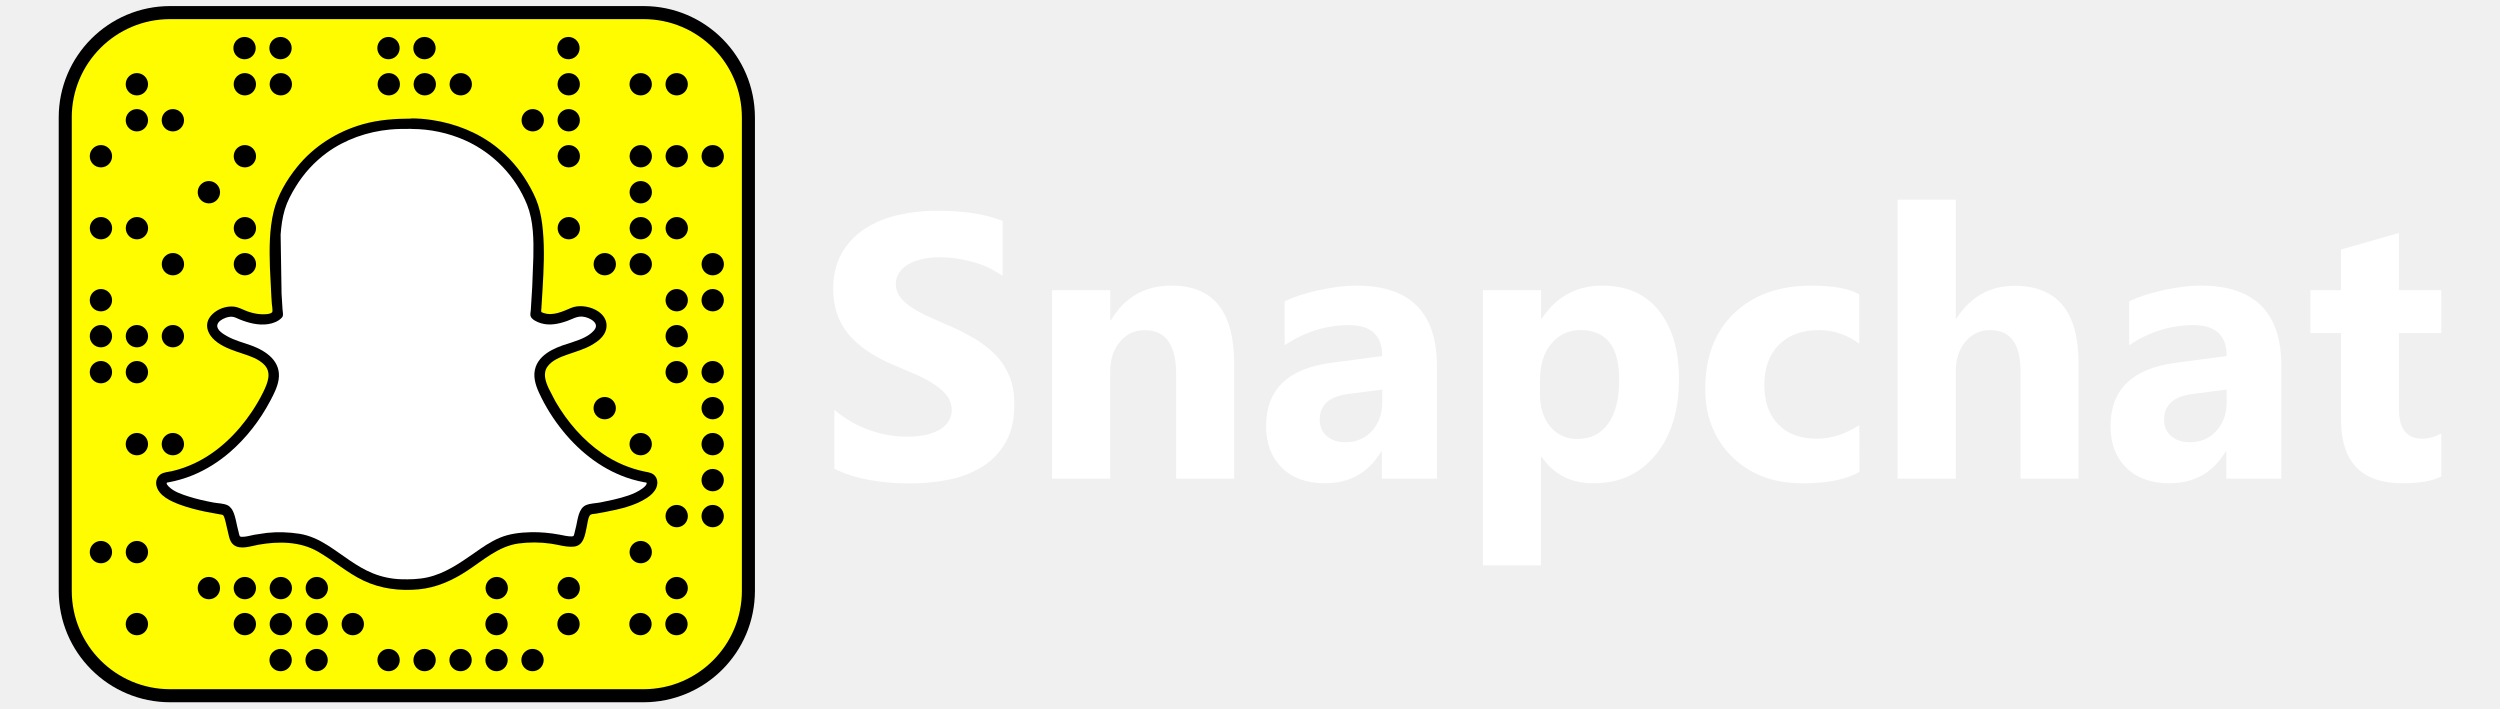
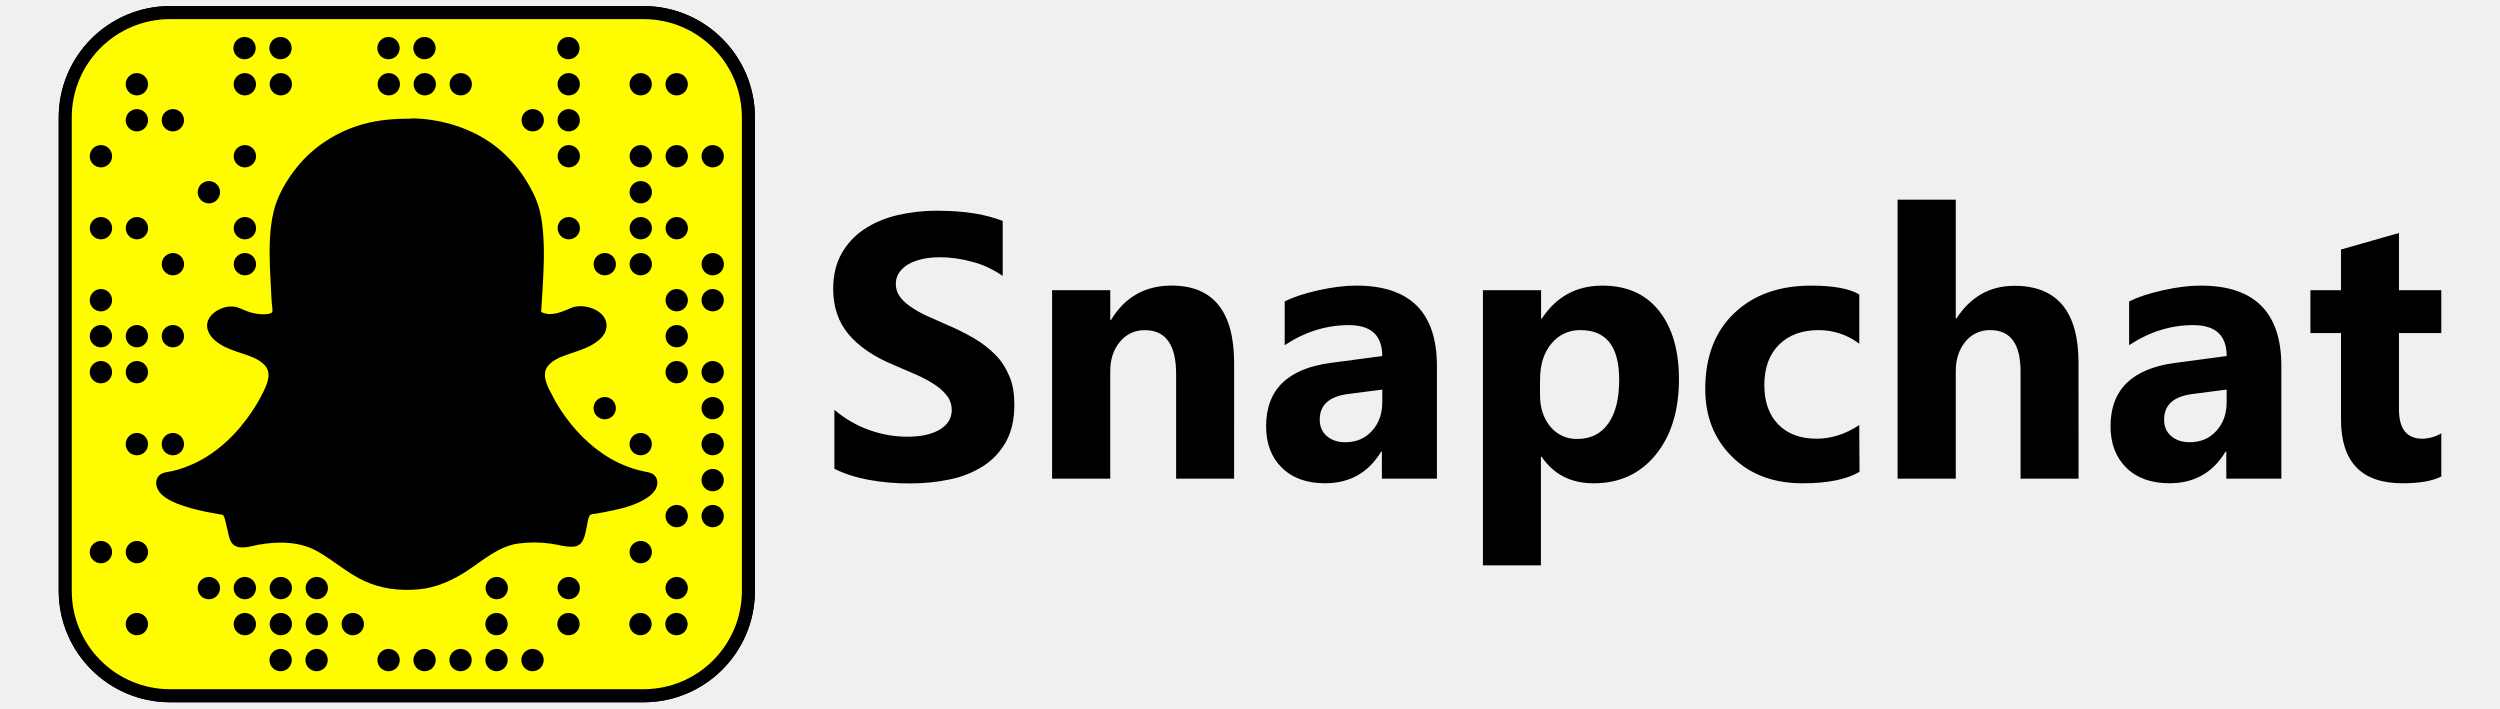
<svg xmlns="http://www.w3.org/2000/svg" viewBox="0 13 120 34">
-   <path d="M2.818 41.362a5.35 5.35 0 0 0 5.347 5.347H30.89a5.35 5.35 0 0 0 5.347-5.347V18.638a5.35 5.35 0 0 0-5.347-5.347H8.165a5.35 5.35 0 0 0-5.347 5.347v22.724" fill="white" />
+   <path d="M2.818 41.362a5.35 5.35 0 0 0 5.347 5.347H30.89a5.35 5.35 0 0 0 5.347-5.347V18.638a5.35 5.35 0 0 0-5.347-5.347H8.165a5.35 5.35 0 0 0-5.347 5.347v22.724" class="logo-white" />
  <path d="M19.76 19.19a6.36 6.36 0 0 1 2.581.553 5.74 5.74 0 0 1 2.96 3.087c.308.78.318 1.677.3 2.504l-.054 1.43-.068 1.11c-.005.085-.034.2-.016.282.04.183.33.305.492.356.423.133.866.037 1.273-.108.243-.086.46-.23.728-.207.193.018.416.104.554.243.144.147.114.292-.01.432-.236.267-.625.42-.954.528-.36.118-.726.224-1.062.404s-.636.434-.767.797c-.152.422-.025.852.153 1.243a8.63 8.63 0 0 0 1.158 1.853c.86 1.06 1.986 1.92 3.306 2.31.194.057.4.105.59.142.084.016.14-.004.11.086-.004.01-.012.022-.018.032-.044.074-.116.133-.185.183-.39.285-.9.415-1.36.528l-.657.14c-.22.04-.485.042-.69.13-.34.148-.392.657-.46.97l-.088.366c-.03.108-.02.163-.135.164-.197.003-.396-.05-.588-.085-.453-.084-.913-.128-1.374-.117-.504.012-1.02.07-1.487.265-.448.187-.85.468-1.243.747-.7.487-1.4.97-2.228 1.155-.42.093-.854.103-1.283.09a3.91 3.91 0 0 1-1.331-.28c-.808-.324-1.466-.898-2.195-1.358-.414-.26-.855-.468-1.342-.544-.517-.08-1.042-.098-1.562-.042l-.602.09c-.195.037-.407.106-.607.098-.094-.004-.095-.032-.12-.12l-.097-.398c-.045-.204-.083-.413-.156-.61-.057-.153-.142-.3-.296-.384-.196-.095-.465-.093-.68-.133-.397-.074-.794-.163-1.18-.285-.332-.105-.73-.232-.98-.49a.45.45 0 0 1-.065-.08c-.006-.01-.014-.02-.017-.03-.027-.083.005-.072.086-.087a5.84 5.84 0 0 0 1.123-.325c.663-.266 1.273-.652 1.814-1.118.792-.684 1.448-1.535 1.938-2.46.167-.316.347-.662.403-1.014.142-.886-.587-1.387-1.322-1.654-.4-.142-.793-.24-1.157-.446-.166-.094-.49-.283-.464-.518.02-.18.24-.3.388-.355.1-.038.2-.062.318-.056.13.007.24.076.36.124.43.176.91.3 1.375.23.233-.036.475-.125.643-.296.04-.04.055-.06.065-.11.017-.093-.012-.216-.017-.31l-.046-.742-.045-2.84c.03-.405.083-.814.2-1.203s.314-.755.525-1.098a5.69 5.69 0 0 1 1.495-1.629c.88-.64 1.946-1.01 3.027-1.112.344-.033.69-.032 1.037-.032M2.818 41.362a5.35 5.35 0 0 0 5.347 5.347H30.89a5.35 5.35 0 0 0 5.347-5.347V18.638a5.35 5.35 0 0 0-5.347-5.347H8.165a5.35 5.35 0 0 0-5.347 5.347v22.724" />
  <path d="M3.444 18.638a4.72 4.72 0 0 1 4.72-4.72H30.89a4.72 4.72 0 0 1 4.72 4.72v22.724a4.72 4.72 0 0 1-4.72 4.72H8.165a4.72 4.72 0 0 1-4.72-4.72V18.638m16.315.054c-.8.004-1.574.053-2.347.272-1.233.35-2.346 1.053-3.154 2.053-.5.62-.936 1.356-1.124 2.136-.21.87-.207 1.785-.18 2.673l.07 1.406.022.34c.005.076.06.364.015.416-.095.108-.396.1-.518.096-.22-.008-.436-.06-.644-.13-.226-.077-.44-.214-.68-.237-.378-.037-.796.12-1.057.396-.443.47-.162 1.022.295 1.34.37.257.792.39 1.215.53.35.115.734.248 1 .512.39.386.17.895-.034 1.318-.16.33-.347.645-.55.95-.695 1.034-1.62 1.943-2.757 2.478-.342.16-.7.287-1.07.373-.18.042-.4.045-.556.155-.17.12-.24.326-.2.525.1.51.71.773 1.14.933.38.14.774.24 1.17.325l.727.135c.12.02.173.01.216.126.034.09.055.182.077.274l.16.68c.04.148.094.288.218.386.322.253.83.058 1.19-.006.955-.17 1.996-.164 2.856.33.747.43 1.392 1.01 2.173 1.385.83.398 1.75.512 2.663.427.855-.08 1.63-.43 2.34-.9.775-.51 1.488-1.16 2.44-1.3a5.74 5.74 0 0 1 1.562.006c.36.05.732.175 1.097.144.495-.043.547-.582.633-.972.035-.157.05-.392.144-.526.055-.08.2-.07.305-.087l.398-.072c.694-.135 1.462-.295 2.058-.697.173-.117.337-.265.423-.46.08-.182.083-.394-.038-.558-.127-.173-.313-.192-.508-.23a5.55 5.55 0 0 1-2.026-.865c-.937-.64-1.698-1.528-2.265-2.506l-.324-.626c-.15-.33-.288-.72-.053-1.048.217-.3.61-.452.946-.57.414-.146.834-.26 1.215-.485.278-.165.57-.398.65-.728.2-.868-1.03-1.307-1.676-1.03-.398.17-.882.4-1.32.245-.028-.01-.078-.02-.1-.04-.035-.036-.017-.094-.013-.15l.06-.97c.055-.93.1-1.866.015-2.795-.038-.413-.1-.827-.227-1.222-.123-.385-.317-.753-.525-1.1a6.21 6.21 0 0 0-1.476-1.689c-.89-.7-1.972-1.13-3.1-1.298a6.61 6.61 0 0 0-.987-.077m-8.006-3.91c-.296 0-.536.24-.536.536s.24.536.536.536.536-.24.536-.536-.24-.536-.536-.536m1.727 0c-.296 0-.536.24-.536.536s.24.536.536.536.536-.24.536-.536-.24-.536-.536-.536m5.182 0c-.296 0-.536.24-.536.536s.24.536.536.536.536-.24.536-.536-.24-.536-.536-.536m1.728 0c-.296 0-.536.24-.536.536s.24.536.536.536.536-.24.536-.536-.24-.536-.536-.536m6.91 0c-.296 0-.536.24-.536.536s.24.536.536.536.536-.24.536-.536-.24-.536-.536-.536M6.57 16.508c-.296 0-.536.24-.536.536s.24.536.536.536.536-.24.536-.536-.24-.536-.536-.536m5.182 0c-.296 0-.536.24-.536.536s.24.536.536.536.536-.24.536-.536-.24-.536-.536-.536m1.727 0c-.296 0-.536.24-.536.536s.24.536.536.536.536-.24.536-.536-.24-.536-.536-.536m5.182 0c-.296 0-.536.24-.536.536s.24.536.536.536.536-.24.536-.536-.24-.536-.536-.536m1.728 0c-.296 0-.536.24-.536.536s.24.536.536.536.536-.24.536-.536-.24-.536-.536-.536m1.727 0c-.296 0-.536.24-.536.536s.24.536.536.536.536-.24.536-.536-.24-.536-.536-.536m5.182 0c-.296 0-.536.24-.536.536s.24.536.536.536.536-.24.536-.536-.24-.536-.536-.536m3.455 0c-.296 0-.536.24-.536.536s.24.536.536.536.536-.24.536-.536-.24-.536-.536-.536m1.727 0c-.296 0-.536.24-.536.536s.24.536.536.536.536-.24.536-.536-.24-.536-.536-.536M6.57 18.236c-.296 0-.536.24-.536.536s.24.536.536.536.536-.24.536-.536-.24-.536-.536-.536m1.727 0c-.296 0-.536.24-.536.536s.24.536.536.536.536-.24.536-.536-.24-.536-.536-.536m17.274 0c-.296 0-.536.24-.536.536s.24.536.536.536.536-.24.536-.536-.24-.536-.536-.536m1.727 0c-.296 0-.536.24-.536.536s.24.536.536.536.536-.24.536-.536-.24-.536-.536-.536M4.844 19.963c-.296 0-.536.24-.536.536s.24.536.536.536.536-.24.536-.536-.24-.536-.536-.536m6.91 0c-.296 0-.536.24-.536.536s.24.536.536.536.536-.24.536-.536-.24-.536-.536-.536m15.547 0c-.296 0-.536.24-.536.536s.24.536.536.536.536-.24.536-.536-.24-.536-.536-.536m3.455 0c-.296 0-.536.24-.536.536s.24.536.536.536.536-.24.536-.536-.24-.536-.536-.536m1.727 0c-.296 0-.536.24-.536.536s.24.536.536.536.536-.24.536-.536-.24-.536-.536-.536m1.727 0c-.296 0-.536.24-.536.536s.24.536.536.536.536-.24.536-.536-.24-.536-.536-.536M10.026 21.69c-.296 0-.536.24-.536.537s.24.535.536.536.536-.24.536-.537-.24-.535-.536-.536m20.73 0c-.296 0-.536.24-.536.537s.24.535.536.536.536-.24.536-.537-.24-.535-.536-.536m-25.91 1.727c-.296 0-.536.24-.536.536s.24.536.536.536.536-.24.536-.536-.24-.536-.536-.536m1.727 0c-.296 0-.536.24-.536.536s.24.536.536.536.536-.24.536-.536-.24-.536-.536-.536m5.182 0c-.296 0-.536.24-.536.536s.24.536.536.536.536-.24.536-.536-.24-.536-.536-.536m15.547 0c-.296 0-.536.24-.536.536s.24.536.536.536.536-.24.536-.536-.24-.536-.536-.536m3.455 0c-.296 0-.536.24-.536.536s.24.536.536.536.536-.24.536-.536-.24-.536-.536-.536m1.727 0c-.296 0-.536.24-.536.536s.24.536.536.536.536-.24.536-.536-.24-.536-.536-.536M8.3 25.145c-.296 0-.536.24-.536.536s.24.536.536.536.536-.24.536-.536-.24-.536-.536-.536m3.455 0c-.296 0-.536.24-.536.536s.24.536.536.536.536-.24.536-.536-.24-.536-.536-.536m17.274 0c-.296 0-.536.24-.536.536s.24.536.536.536.536-.24.536-.536-.24-.536-.536-.536m1.727 0c-.296 0-.536.24-.536.536s.24.536.536.536.536-.24.536-.536-.24-.536-.536-.536m3.455 0c-.296 0-.536.24-.536.536s.24.536.536.536.536-.24.536-.536-.24-.536-.536-.536M4.844 26.873c-.296 0-.536.24-.536.537s.24.535.536.536.536-.24.536-.537-.24-.535-.536-.536m27.638 0c-.296 0-.536.24-.536.537s.24.535.536.536.536-.24.536-.537-.24-.535-.536-.536m1.727 0c-.296 0-.536.24-.536.537s.24.535.536.536.536-.24.536-.537-.24-.535-.536-.536M4.844 28.6c-.296 0-.536.24-.536.537s.24.535.536.536.536-.24.536-.537-.24-.535-.536-.536m1.727 0c-.296 0-.536.24-.536.537s.24.535.536.536.536-.24.536-.537-.24-.535-.536-.536m1.727 0c-.296 0-.536.24-.536.537s.24.535.536.536.536-.24.536-.537-.24-.535-.536-.536m24.184 0c-.296 0-.536.24-.536.537s.24.535.536.536.536-.24.536-.537-.24-.535-.536-.536M4.844 30.328c-.296 0-.536.24-.536.536s.24.536.536.536.536-.24.536-.536-.24-.536-.536-.536m1.727 0c-.296 0-.536.24-.536.536s.24.536.536.536.536-.24.536-.536-.24-.536-.536-.536m25.91 0c-.296 0-.536.24-.536.536s.24.536.536.536.536-.24.536-.536-.24-.536-.536-.536m1.727 0c-.296 0-.536.24-.536.536s.24.536.536.536.536-.24.536-.536-.24-.536-.536-.536m-5.182 1.727c-.296 0-.536.24-.536.536s.24.536.536.536.536-.24.536-.536-.24-.536-.536-.536m5.182 0c-.296 0-.536.24-.536.536s.24.536.536.536.536-.24.536-.536-.24-.536-.536-.536M6.57 33.782c-.296 0-.536.24-.536.537s.24.535.536.536.536-.24.536-.537-.24-.535-.536-.536m1.727 0c-.296 0-.536.24-.536.537s.24.535.536.536.536-.24.536-.537-.24-.535-.536-.536m22.456 0c-.296 0-.536.24-.536.537s.24.535.536.536.536-.24.536-.537-.24-.535-.536-.536m3.455 0c-.296 0-.536.24-.536.537s.24.535.536.536.536-.24.536-.537-.24-.535-.536-.536m0 1.727c-.296 0-.536.24-.536.537s.24.535.536.536.536-.24.536-.537-.24-.535-.536-.536m-1.727 1.727c-.296 0-.536.24-.536.537s.24.535.536.536.536-.24.536-.537-.24-.535-.536-.536m1.727 0c-.296 0-.536.24-.536.537s.24.535.536.536.536-.24.536-.537-.24-.535-.536-.536M4.844 38.965c-.296 0-.536.24-.536.537s.24.535.536.536.536-.24.536-.537-.24-.535-.536-.536m1.727 0c-.296 0-.536.24-.536.537s.24.535.536.536.536-.24.536-.537-.24-.535-.536-.536m24.184 0c-.296 0-.536.24-.536.537s.24.535.536.536.536-.24.536-.537-.24-.535-.536-.536m-20.73 1.727c-.296 0-.536.24-.536.537s.24.535.536.536.536-.24.536-.537-.24-.535-.536-.536m1.727 0c-.296 0-.536.24-.536.537s.24.535.536.536.536-.24.536-.537-.24-.535-.536-.536m1.727 0c-.296 0-.536.24-.536.537s.24.535.536.536.536-.24.536-.537-.24-.535-.536-.536m1.727 0c-.296 0-.536.24-.536.537s.24.535.536.536.536-.24.536-.537-.24-.535-.536-.536m8.637 0c-.296 0-.536.24-.536.537s.24.535.536.536.536-.24.536-.537-.24-.535-.536-.536m3.455 0c-.296 0-.536.24-.536.537s.24.535.536.536.536-.24.536-.537-.24-.535-.536-.536m5.182 0c-.296 0-.536.24-.536.537s.24.535.536.536.536-.24.536-.537-.24-.535-.536-.536M6.57 42.42c-.296 0-.536.24-.536.537s.24.535.536.536.536-.24.536-.537-.24-.535-.536-.536m5.182 0c-.296 0-.536.24-.536.537s.24.535.536.536.536-.24.536-.537-.24-.535-.536-.536m1.727 0c-.296 0-.536.24-.536.537s.24.535.536.536.536-.24.536-.537-.24-.535-.536-.536m1.727 0c-.296 0-.536.24-.536.537s.24.535.536.536.536-.24.536-.537-.24-.535-.536-.536m1.727 0c-.296 0-.536.24-.536.537s.24.535.536.536.536-.24.536-.537-.24-.535-.536-.536m6.9 0c-.296 0-.536.24-.536.537s.24.535.536.536.536-.24.536-.537-.24-.535-.536-.536m3.455 0c-.296 0-.536.24-.536.537s.24.535.536.536.536-.24.536-.537-.24-.535-.536-.536m3.455 0c-.296 0-.536.24-.536.537s.24.535.536.536.536-.24.536-.537-.24-.535-.536-.536m1.727 0c-.296 0-.536.24-.536.537s.24.535.536.536.536-.24.536-.537-.24-.535-.536-.536m-19 1.727c-.296 0-.536.24-.536.536s.24.536.536.536.536-.24.536-.536-.24-.536-.536-.536m1.727 0c-.296 0-.536.24-.536.536s.24.536.536.536.536-.24.536-.536-.24-.536-.536-.536m3.455 0c-.296 0-.536.24-.536.536s.24.536.536.536.536-.24.536-.536-.24-.536-.536-.536m1.728 0c-.296 0-.536.24-.536.536s.24.536.536.536.536-.24.536-.536-.24-.536-.536-.536m1.727 0c-.296 0-.536.24-.536.536s.24.536.536.536.536-.24.536-.536-.24-.536-.536-.536m1.727 0c-.296 0-.536.24-.536.536s.24.536.536.536.536-.24.536-.536-.24-.536-.536-.536m1.727 0c-.296 0-.536.24-.536.536s.24.536.536.536.536-.24.536-.536-.24-.536-.536-.536" fill="#fffc00" />
-   <path d="M40.05 35.5v-2.827c.512.43 1.07.753 1.67.967s1.207.322 1.82.322c.36 0 .673-.032.94-.097s.492-.154.67-.27.314-.25.402-.406a1.02 1.02 0 0 0 .132-.508 1.1 1.1 0 0 0-.212-.662 2.29 2.29 0 0 0-.579-.539c-.245-.165-.535-.324-.87-.477l-1.087-.468c-1-.412-1.727-.916-2.213-1.5s-.73-1.314-.73-2.156c0-.66.133-1.227.398-1.7a3.38 3.38 0 0 1 1.082-1.171c.457-.306.985-.532 1.586-.676a8.14 8.14 0 0 1 1.908-.216c.66 0 1.244.04 1.753.12a6.9 6.9 0 0 1 1.409.367v2.64a5.37 5.37 0 0 0-.693-.4c-.25-.123-.508-.205-.773-.278a6.17 6.17 0 0 0-.79-.164 5.35 5.35 0 0 0-.747-.053c-.324 0-.618.03-.883.093s-.5.15-.67.26a1.3 1.3 0 0 0-.424.402.95.95 0 0 0-.15.526c0 .212.056.402.168.57s.27.327.477.477.457.297.75.442l.998.446a11.06 11.06 0 0 1 1.365.676 4.85 4.85 0 0 1 1.038.808c.3.3.5.644.663 1.03s.23.835.23 1.347c0 .707-.134 1.3-.402 1.78a3.26 3.26 0 0 1-1.09 1.166 4.73 4.73 0 0 1-1.603.64c-.6.13-1.253.194-1.93.194a10.74 10.74 0 0 1-1.983-.176c-.627-.118-1.17-.295-1.63-.53zm19.187.476h-2.783V30.95c0-1.402-.5-2.102-1.502-2.102a1.49 1.49 0 0 0-1.193.556c-.312.37-.468.842-.468 1.413v5.16H50.5V26.93h2.792v1.43h.035c.666-1.1 1.634-1.652 2.907-1.652 2.002 0 3.004 1.243 3.004 3.728zm9.736 0H66.33v-1.3h-.035c-.607 1.013-1.505 1.52-2.695 1.52-.878 0-1.568-.25-2.072-.747s-.755-1.16-.755-1.992c0-1.755 1.04-2.768 3.118-3.04l2.456-.327c0-1-.536-1.484-1.608-1.484-1.078 0-2.103.32-3.074.963v-2.1c.388-.2.92-.377 1.595-.53s1.288-.23 1.842-.23c2.58 0 3.87 1.287 3.87 3.86v5.407zM66.35 32.3v-.6l-1.643.212c-.907.118-1.36.527-1.36 1.228 0 .318.1.58.33.782s.52.305.897.305c.524 0 .95-.18 1.28-.543s.495-.82.495-1.374zM74 34.925h-.036v5.212H71.18V26.93h2.792v1.36h.036c.7-1.054 1.658-1.58 2.906-1.58 1.172 0 2.078.402 2.716 1.206s.96 1.898.96 3.282c0 1.508-.373 2.718-1.117 3.63s-1.736 1.37-2.973 1.37c-1.1 0-1.92-.424-2.5-1.272zm-.08-3.7v.724c0 .624.165 1.134.495 1.528a1.61 1.61 0 0 0 1.3.592c.636 0 1.13-.246 1.48-.738s.526-1.188.526-2.1c0-1.6-.618-2.385-1.855-2.385a1.74 1.74 0 0 0-1.4.649c-.362.433-.543 1.006-.543 1.718zm15.337 4.425c-.63.365-1.54.548-2.73.548-1.4 0-2.515-.42-3.375-1.263s-1.3-1.93-1.3-3.26c0-1.537.46-2.75 1.383-3.635s2.154-1.33 3.697-1.33c1.066 0 1.837.142 2.314.424V29.5a3.18 3.18 0 0 0-1.952-.654c-.8 0-1.435.234-1.904.702s-.702 1.115-.702 1.94c0 .8.224 1.43.67 1.886s1.063.684 1.846.684c.695 0 1.375-.218 2.04-.654zm10.513.326h-2.783v-5.142c0-1.325-.483-1.988-1.45-1.988a1.48 1.48 0 0 0-1.2.556c-.305.37-.46.842-.46 1.414v5.16h-2.792V22.583h2.792v5.7h.035c.683-1.043 1.6-1.564 2.783-1.564 2.05 0 3.074 1.237 3.074 3.7zm9.735 0h-2.642v-1.3h-.035c-.607 1.013-1.505 1.52-2.695 1.52-.877 0-1.568-.25-2.072-.747s-.755-1.16-.755-1.992c0-1.755 1.04-2.768 3.118-3.04l2.456-.327c0-1-.536-1.484-1.608-1.484-1.078 0-2.102.32-3.074.963v-2.1c.4-.2.92-.377 1.595-.53s1.288-.23 1.842-.23c2.58 0 3.87 1.287 3.87 3.86zM106.88 32.3v-.6l-1.643.212c-.907.118-1.36.527-1.36 1.228 0 .318.1.58.33.782s.52.305.897.305c.524 0 .95-.18 1.28-.543s.495-.82.495-1.374zm10.302 3.57c-.413.218-1.034.327-1.864.327-1.967 0-2.95-1.022-2.95-3.066v-4.143H110.9V26.93h1.467v-1.952l2.783-.795v2.747h2.032v2.058h-2.032v3.657c0 .942.374 1.413 1.122 1.413a1.89 1.89 0 0 0 .91-.256v2.067z" fill="white" />
+   <path d="M40.05 35.5v-2.827c.512.43 1.07.753 1.67.967s1.207.322 1.82.322c.36 0 .673-.032.94-.097s.492-.154.67-.27.314-.25.402-.406a1.02 1.02 0 0 0 .132-.508 1.1 1.1 0 0 0-.212-.662 2.29 2.29 0 0 0-.579-.539c-.245-.165-.535-.324-.87-.477l-1.087-.468c-1-.412-1.727-.916-2.213-1.5s-.73-1.314-.73-2.156c0-.66.133-1.227.398-1.7a3.38 3.38 0 0 1 1.082-1.171c.457-.306.985-.532 1.586-.676a8.14 8.14 0 0 1 1.908-.216c.66 0 1.244.04 1.753.12a6.9 6.9 0 0 1 1.409.367v2.64a5.37 5.37 0 0 0-.693-.4c-.25-.123-.508-.205-.773-.278a6.17 6.17 0 0 0-.79-.164 5.35 5.35 0 0 0-.747-.053c-.324 0-.618.03-.883.093s-.5.15-.67.26a1.3 1.3 0 0 0-.424.402.95.95 0 0 0-.15.526c0 .212.056.402.168.57s.27.327.477.477.457.297.75.442l.998.446a11.06 11.06 0 0 1 1.365.676 4.85 4.85 0 0 1 1.038.808c.3.3.5.644.663 1.03s.23.835.23 1.347c0 .707-.134 1.3-.402 1.78a3.26 3.26 0 0 1-1.09 1.166 4.73 4.73 0 0 1-1.603.64c-.6.13-1.253.194-1.93.194a10.74 10.74 0 0 1-1.983-.176c-.627-.118-1.17-.295-1.63-.53zm19.187.476h-2.783V30.95c0-1.402-.5-2.102-1.502-2.102a1.49 1.49 0 0 0-1.193.556c-.312.37-.468.842-.468 1.413v5.16H50.5V26.93h2.792v1.43h.035c.666-1.1 1.634-1.652 2.907-1.652 2.002 0 3.004 1.243 3.004 3.728zm9.736 0H66.33v-1.3h-.035c-.607 1.013-1.505 1.52-2.695 1.52-.878 0-1.568-.25-2.072-.747s-.755-1.16-.755-1.992c0-1.755 1.04-2.768 3.118-3.04l2.456-.327c0-1-.536-1.484-1.608-1.484-1.078 0-2.103.32-3.074.963v-2.1c.388-.2.92-.377 1.595-.53s1.288-.23 1.842-.23c2.58 0 3.87 1.287 3.87 3.86v5.407zM66.35 32.3v-.6l-1.643.212c-.907.118-1.36.527-1.36 1.228 0 .318.1.58.33.782s.52.305.897.305c.524 0 .95-.18 1.28-.543s.495-.82.495-1.374zM74 34.925h-.036v5.212H71.18V26.93h2.792v1.36h.036c.7-1.054 1.658-1.58 2.906-1.58 1.172 0 2.078.402 2.716 1.206s.96 1.898.96 3.282c0 1.508-.373 2.718-1.117 3.63s-1.736 1.37-2.973 1.37c-1.1 0-1.92-.424-2.5-1.272zm-.08-3.7v.724c0 .624.165 1.134.495 1.528a1.61 1.61 0 0 0 1.3.592c.636 0 1.13-.246 1.48-.738s.526-1.188.526-2.1c0-1.6-.618-2.385-1.855-2.385a1.74 1.74 0 0 0-1.4.649c-.362.433-.543 1.006-.543 1.718zm15.337 4.425c-.63.365-1.54.548-2.73.548-1.4 0-2.515-.42-3.375-1.263s-1.3-1.93-1.3-3.26c0-1.537.46-2.75 1.383-3.635s2.154-1.33 3.697-1.33c1.066 0 1.837.142 2.314.424V29.5a3.18 3.18 0 0 0-1.952-.654c-.8 0-1.435.234-1.904.702s-.702 1.115-.702 1.94c0 .8.224 1.43.67 1.886s1.063.684 1.846.684c.695 0 1.375-.218 2.04-.654zm10.513.326h-2.783v-5.142c0-1.325-.483-1.988-1.45-1.988a1.48 1.48 0 0 0-1.2.556c-.305.37-.46.842-.46 1.414v5.16h-2.792V22.583h2.792v5.7h.035c.683-1.043 1.6-1.564 2.783-1.564 2.05 0 3.074 1.237 3.074 3.7zm9.735 0h-2.642v-1.3h-.035c-.607 1.013-1.505 1.52-2.695 1.52-.877 0-1.568-.25-2.072-.747s-.755-1.16-.755-1.992c0-1.755 1.04-2.768 3.118-3.04l2.456-.327c0-1-.536-1.484-1.608-1.484-1.078 0-2.102.32-3.074.963v-2.1c.4-.2.92-.377 1.595-.53s1.288-.23 1.842-.23c2.58 0 3.87 1.287 3.87 3.86zM106.88 32.3v-.6l-1.643.212c-.907.118-1.36.527-1.36 1.228 0 .318.1.58.33.782s.52.305.897.305c.524 0 .95-.18 1.28-.543s.495-.82.495-1.374zm10.302 3.57c-.413.218-1.034.327-1.864.327-1.967 0-2.95-1.022-2.95-3.066v-4.143H110.9V26.93h1.467v-1.952l2.783-.795v2.747h2.032v2.058h-2.032v3.657c0 .942.374 1.413 1.122 1.413a1.89 1.89 0 0 0 .91-.256v2.067z" class="logo-white" />
</svg>
